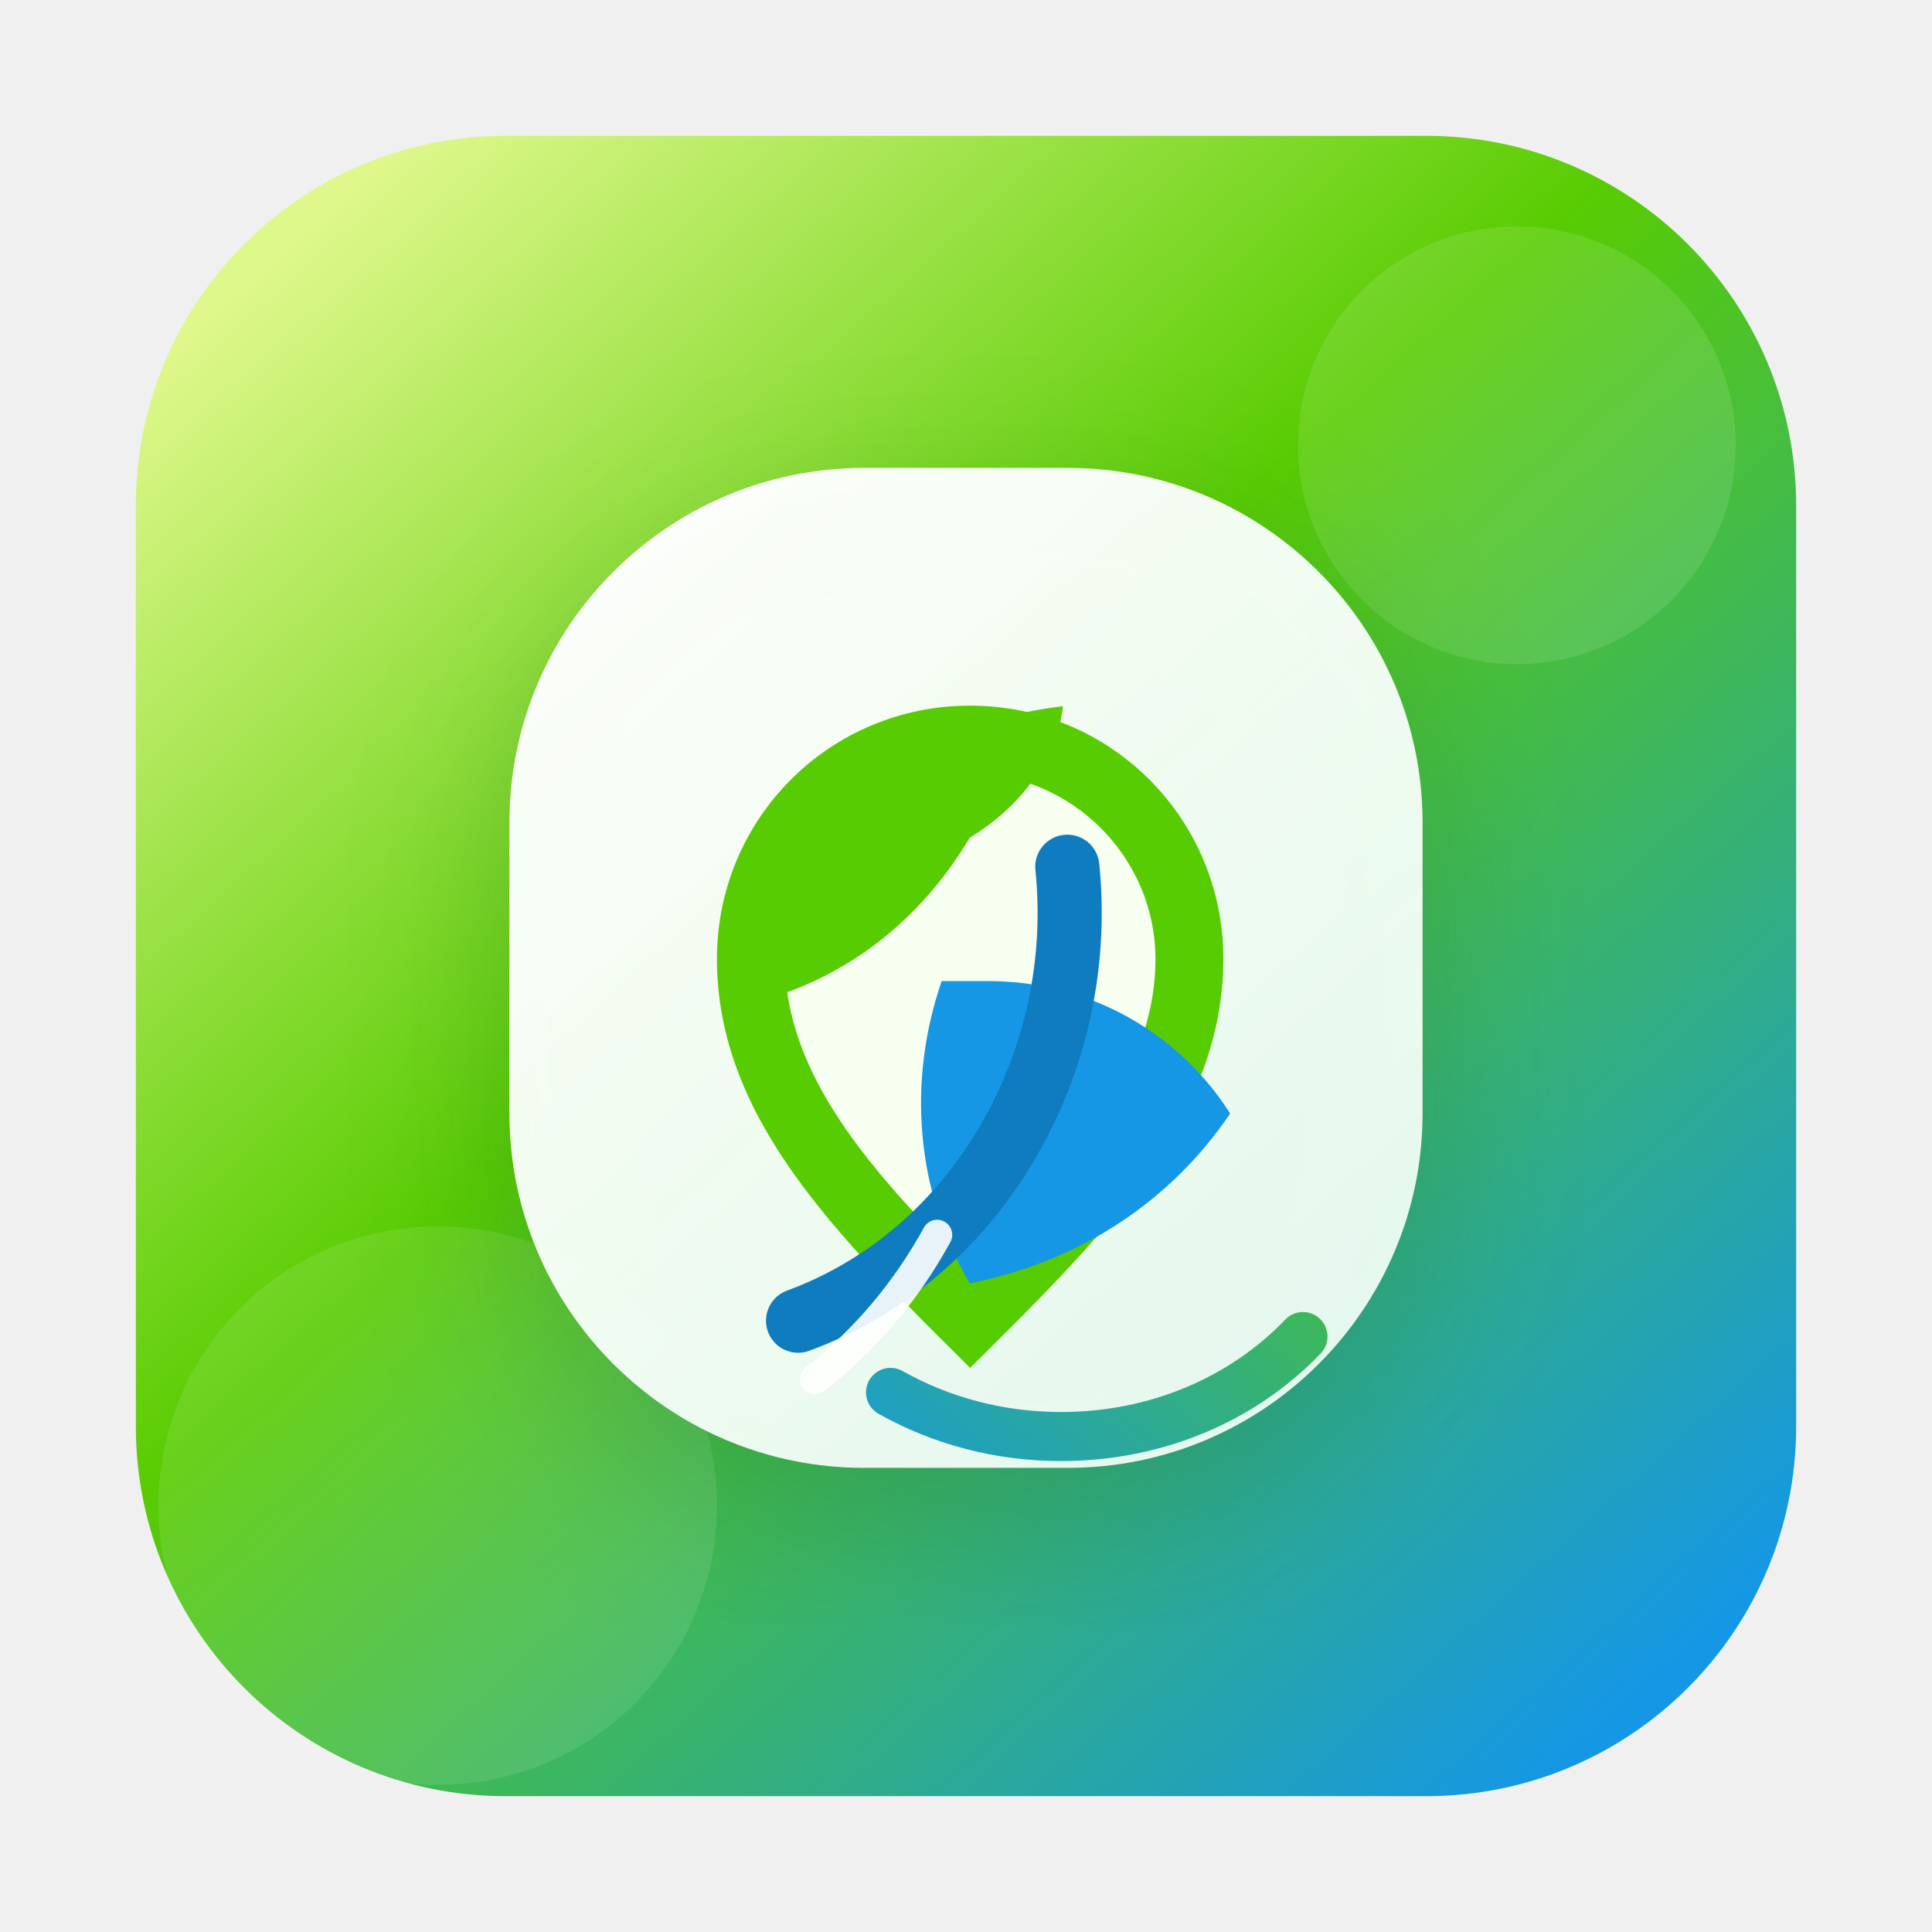
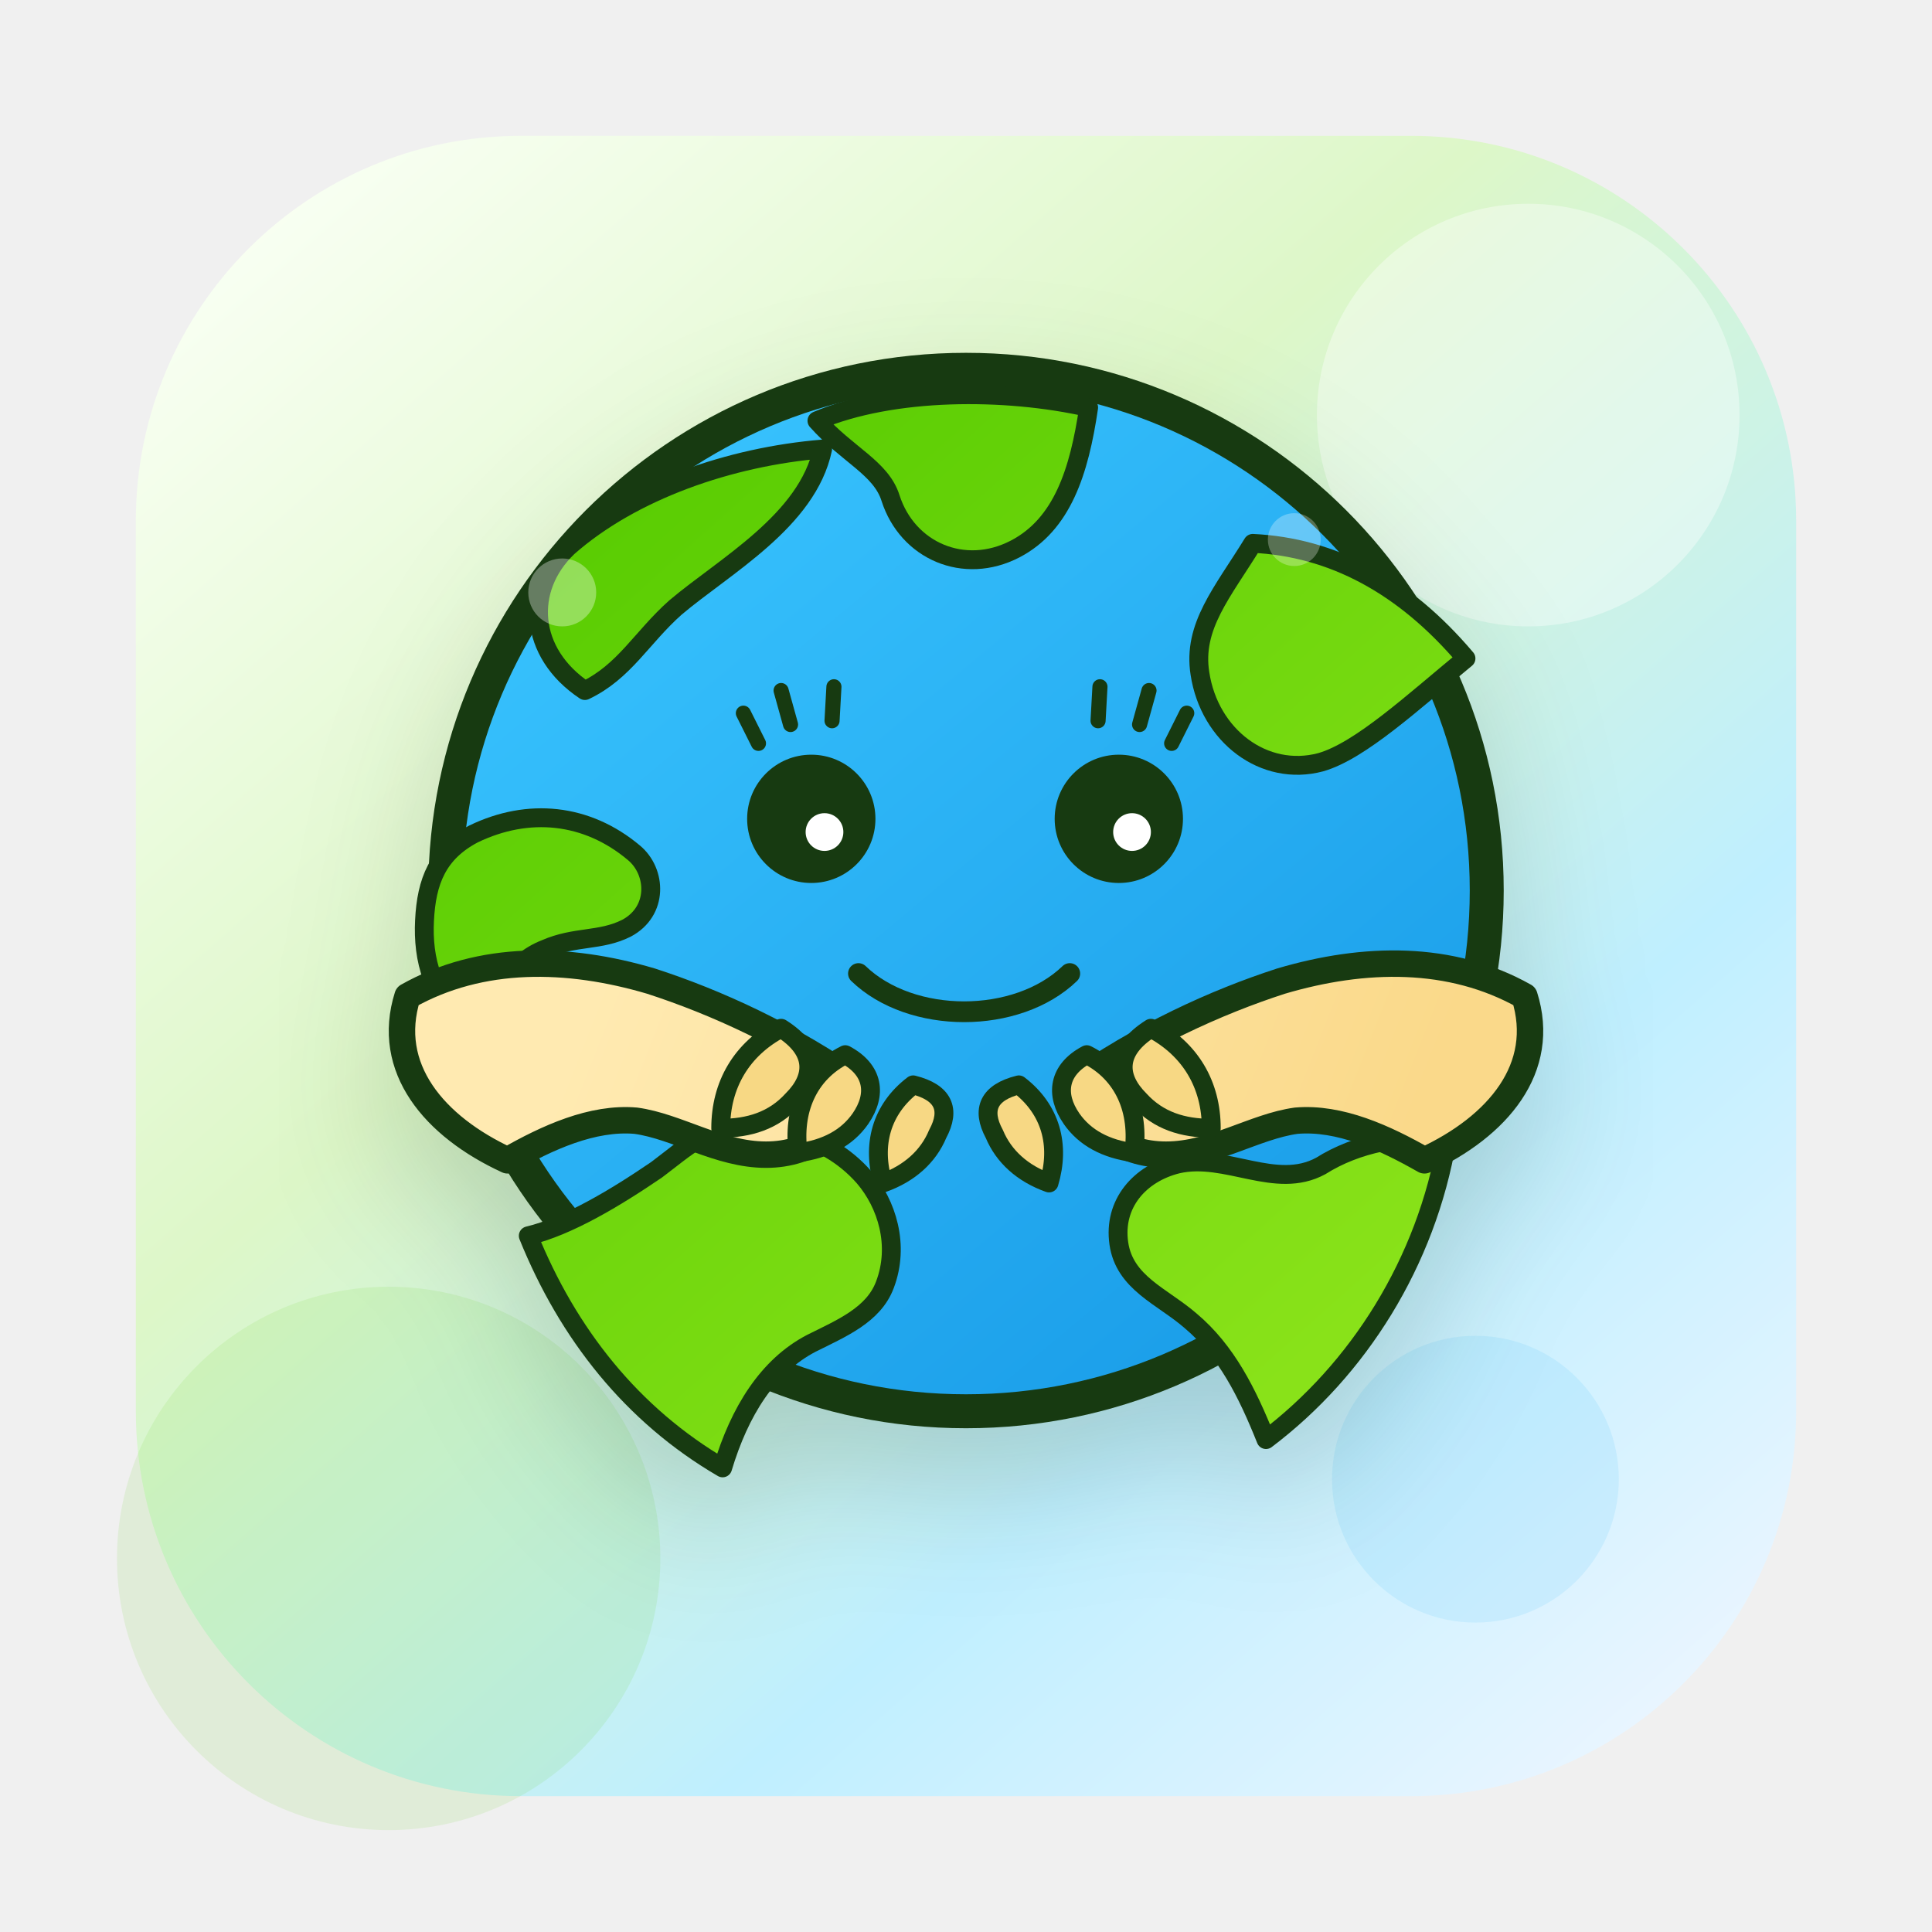
<svg xmlns="http://www.w3.org/2000/svg" width="1024" height="1024" viewBox="0 0 1024 1024" fill="none">
  <defs>
-     <linearGradient id="bg" x1="160" y1="120" x2="864" y2="904" gradientUnits="userSpaceOnUse">
-       <stop stop-color="#DFF88B" />
-       <stop offset="0.42" stop-color="#58CC02" />
+     <linearGradient id="bg" x1="156" y1="104" x2="876" y2="924" gradientUnits="userSpaceOnUse">
+       <stop stop-color="#F8FFF2" />
+       <stop offset="0.36" stop-color="#DDF7C8" />
+       <stop offset="0.72" stop-color="#BFEFFF" />
+       <stop offset="1" stop-color="#EAF5FF" />
+     </linearGradient>
+     <linearGradient id="globe" x1="284" y1="220" x2="756" y2="786" gradientUnits="userSpaceOnUse">
+       <stop stop-color="#3AC5FF" />
      <stop offset="1" stop-color="#1597E5" />
    </linearGradient>
-     <linearGradient id="orb" x1="300" y1="250" x2="760" y2="760" gradientUnits="userSpaceOnUse">
-       <stop stop-color="#FFFFFF" stop-opacity="0.98" />
-       <stop offset="1" stop-color="#F3FFF7" stop-opacity="0.92" />
+     <linearGradient id="land" x1="295" y1="260" x2="701" y2="714" gradientUnits="userSpaceOnUse">
+       <stop stop-color="#58CC02" />
+       <stop offset="1" stop-color="#89E219" />
    </linearGradient>
-     <linearGradient id="path" x1="390" y1="770" x2="650" y2="450" gradientUnits="userSpaceOnUse">
-       <stop stop-color="#1597E5" />
-       <stop offset="1" stop-color="#58CC02" />
+     <linearGradient id="hand" x1="306" y1="548" x2="706" y2="706" gradientUnits="userSpaceOnUse">
+       <stop stop-color="#FFEAB1" />
+       <stop offset="1" stop-color="#FAD98A" />
    </linearGradient>
-     <filter id="shadow" x="185" y="163" width="654" height="698" filterUnits="userSpaceOnUse" color-interpolation-filters="sRGB">
+     <filter id="shadow" x="148" y="104" width="728" height="800" filterUnits="userSpaceOnUse" color-interpolation-filters="sRGB">
      <feFlood flood-opacity="0" result="BackgroundImageFix" />
      <feColorMatrix in="SourceAlpha" type="matrix" values="0 0 0 0 0 0 0 0 0 0 0 0 0 0 0 0 0 0 127 0" result="hardAlpha" />
-       <feOffset dy="28" />
-       <feGaussianBlur stdDeviation="42" />
-       <feColorMatrix type="matrix" values="0 0 0 0 0.067 0 0 0 0 0.343 0 0 0 0 0.184 0 0 0 0.22 0" />
+       <feOffset dy="30" />
+       <feGaussianBlur stdDeviation="34" />
+       <feColorMatrix type="matrix" values="0 0 0 0 0.072 0 0 0 0 0.182 0 0 0 0 0.045 0 0 0 0.18 0" />
      <feBlend mode="normal" in2="BackgroundImageFix" result="effect1_dropShadow_0_1" />
      <feBlend mode="normal" in="SourceGraphic" in2="effect1_dropShadow_0_1" result="shape" />
    </filter>
  </defs>
-   <rect x="72" y="72" width="880" height="880" rx="196" fill="url(#bg)" />
-   <circle cx="804" cy="236" r="116" fill="#FFFFFF" fill-opacity="0.11" />
-   <circle cx="232" cy="798" r="148" fill="#FFFFFF" fill-opacity="0.1" />
+   <rect x="72" y="72" width="880" height="880" rx="204" fill="url(#bg)" />
+   <circle cx="810" cy="220" r="112" fill="#FFFFFF" fill-opacity="0.38" />
+   <circle cx="206" cy="826" r="144" fill="#58CC02" fill-opacity="0.10" />
+   <circle cx="782" cy="784" r="76" fill="#1CB0F6" fill-opacity="0.10" />
  <g filter="url(#shadow)">
-     <rect x="270" y="248" width="484" height="530" rx="188" fill="url(#orb)" />
-     <path d="M514.2 374C439.8 374 380 433.8 380 508.2C380 592.4 443.3 654.8 514.2 725C585.2 654.7 648.4 592.4 648.4 508.2C648.4 433.8 588.6 374 514.2 374Z" fill="#58CC02" />
-     <path d="M514.2 410C460.4 410 416 454.4 416 508.2C416 570.6 462.8 621.5 514.2 673.8C565.6 621.5 612.4 570.6 612.4 508.2C612.4 454.4 568 410 514.2 410Z" fill="#F7FFF1" />
-     <path d="M514 444C485.2 492.3 441.5 523.3 390 533.5C409.1 438.7 474.2 385.1 563.4 374.3C560.7 398.5 544.1 425.8 514 444Z" fill="#58CC02" />
-     <path d="M524 520C577.6 520 625.1 547.7 652 590.2C620.5 636.7 572.7 668.5 514 680.2C485.3 631.4 480.8 573.2 499.1 520H524Z" fill="#1597E5" />
-     <path d="M423 700C472.8 681.7 513.8 644.7 539.4 595.8C561.4 553.8 570.5 506.5 565.7 459.4" stroke="#0F7CBF" stroke-width="34" stroke-linecap="round" />
-     <path d="M432 731C458.7 710.1 480.4 684.2 496.7 654.5" stroke="#FFFFFF" stroke-opacity="0.9" stroke-width="16" stroke-linecap="round" />
-     <path d="M472 738C498.5 752.9 529.3 761.4 562.4 761.4C613.5 761.4 659.2 741.2 690.6 708.4" stroke="url(#path)" stroke-width="26" stroke-linecap="round" />
+     <circle cx="512" cy="472" r="276" fill="url(#globe)" stroke="#173A11" stroke-width="18" />
+     <path d="M301 290C335 260 387 242 436 238C428 276 384 300 358 322C340 338 331 356 310 366C280 346 278 312 301 290Z" fill="url(#land)" stroke="#173A11" stroke-width="10" stroke-linejoin="round" />
+     <path d="M433 223C473 206 533 206 577 216C572 250 563 278 538 291C511 305 481 292 472 264C467 248 449 241 433 223Z" fill="url(#land)" stroke="#173A11" stroke-width="10" stroke-linejoin="round" />
+     <path d="M664 288C706 290 744 310 777 349C749 372 721 398 700 404C670 412 641 390 636 357C632 332 648 314 664 288Z" fill="url(#land)" stroke="#173A11" stroke-width="10" stroke-linejoin="round" />
+     <path d="M251 442C280 428 311 431 336 452C348 462 349 483 332 492C318 499 305 496 289 503C271 510 262 528 249 542C229 530 224 508 225 488C226 467 232 452 251 442Z" fill="url(#land)" stroke="#173A11" stroke-width="10" stroke-linejoin="round" />
+     <path d="M370 604C402 592 437 600 458 624C470 638 477 660 469 681C463 697 446 704 430 712C407 724 392 748 383 778C335 750 301 707 280 655C301 650 326 635 348 620C356 614 363 608 370 604Z" fill="url(#land)" stroke="#173A11" stroke-width="10" stroke-linejoin="round" />
+     <path d="M700 618C719 606 744 601 767 604C756 669 720 726 671 763C661 738 650 716 631 700C616 687 596 680 593 659C590 638 604 622 624 617C650 611 676 631 700 618Z" fill="url(#land)" stroke="#173A11" stroke-width="10" stroke-linejoin="round" />
+     <circle cx="430" cy="434" r="34" fill="#173A11" />
+     <circle cx="593" cy="434" r="34" fill="#173A11" />
+     <circle cx="437" cy="441" r="10" fill="white" />
+     <circle cx="600" cy="441" r="10" fill="white" />
+     <path d="M402 394L394 378" stroke="#173A11" stroke-width="8" stroke-linecap="round" />
+     <path d="M419 384L414 366" stroke="#173A11" stroke-width="8" stroke-linecap="round" />
+     <path d="M441 382L442 364" stroke="#173A11" stroke-width="8" stroke-linecap="round" />
+     <path d="M582 382L583 364" stroke="#173A11" stroke-width="8" stroke-linecap="round" />
+     <path d="M604 384L609 366" stroke="#173A11" stroke-width="8" stroke-linecap="round" />
+     <path d="M621 394L629 378" stroke="#173A11" stroke-width="8" stroke-linecap="round" />
+     <path d="M455 516C483 543 539 543 567 516" stroke="#173A11" stroke-width="11" stroke-linecap="round" />
+     <path d="M216 528C255 506 301 507 345 520C379 531 419 549 457 576C448 598 430 612 406 612C381 612 359 597 337 594C314 592 290 603 269 615C230 597 204 566 216 528Z" fill="url(#hand)" stroke="#173A11" stroke-width="14" stroke-linejoin="round" />
+     <path d="M808 528C769 506 723 507 679 520C645 531 605 549 567 576C576 598 594 612 618 612C643 612 665 597 687 594C710 592 734 603 755 615C794 597 820 566 808 528Z" fill="url(#hand)" stroke="#173A11" stroke-width="14" stroke-linejoin="round" />
+     <path d="M414 545C393 556 382 575 382 598C397 598 410 594 420 583C432 571 433 557 414 545Z" fill="#F7D884" stroke="#173A11" stroke-width="10" stroke-linejoin="round" />
+     <path d="M448 559C428 569 420 589 423 611C438 609 449 603 456 593C465 580 463 567 448 559Z" fill="#F7D884" stroke="#173A11" stroke-width="10" stroke-linejoin="round" />
+     <path d="M484 575C467 588 462 607 468 627C482 622 492 613 497 601C504 588 500 579 484 575Z" fill="#F7D884" stroke="#173A11" stroke-width="10" stroke-linejoin="round" />
+     <path d="M610 545C631 556 642 575 642 598C627 598 614 594 604 583C592 571 591 557 610 545Z" fill="#F7D884" stroke="#173A11" stroke-width="10" stroke-linejoin="round" />
+     <path d="M576 559C596 569 604 589 601 611C586 609 575 603 568 593C559 580 561 567 576 559Z" fill="#F7D884" stroke="#173A11" stroke-width="10" stroke-linejoin="round" />
+     <path d="M540 575C557 588 562 607 556 627C542 622 532 613 527 601C520 588 524 579 540 575Z" fill="#F7D884" stroke="#173A11" stroke-width="10" stroke-linejoin="round" />
+     <circle cx="298" cy="314" r="18" fill="white" fill-opacity="0.34" />
+     <circle cx="686" cy="286" r="14" fill="white" fill-opacity="0.28" />
  </g>
</svg>
